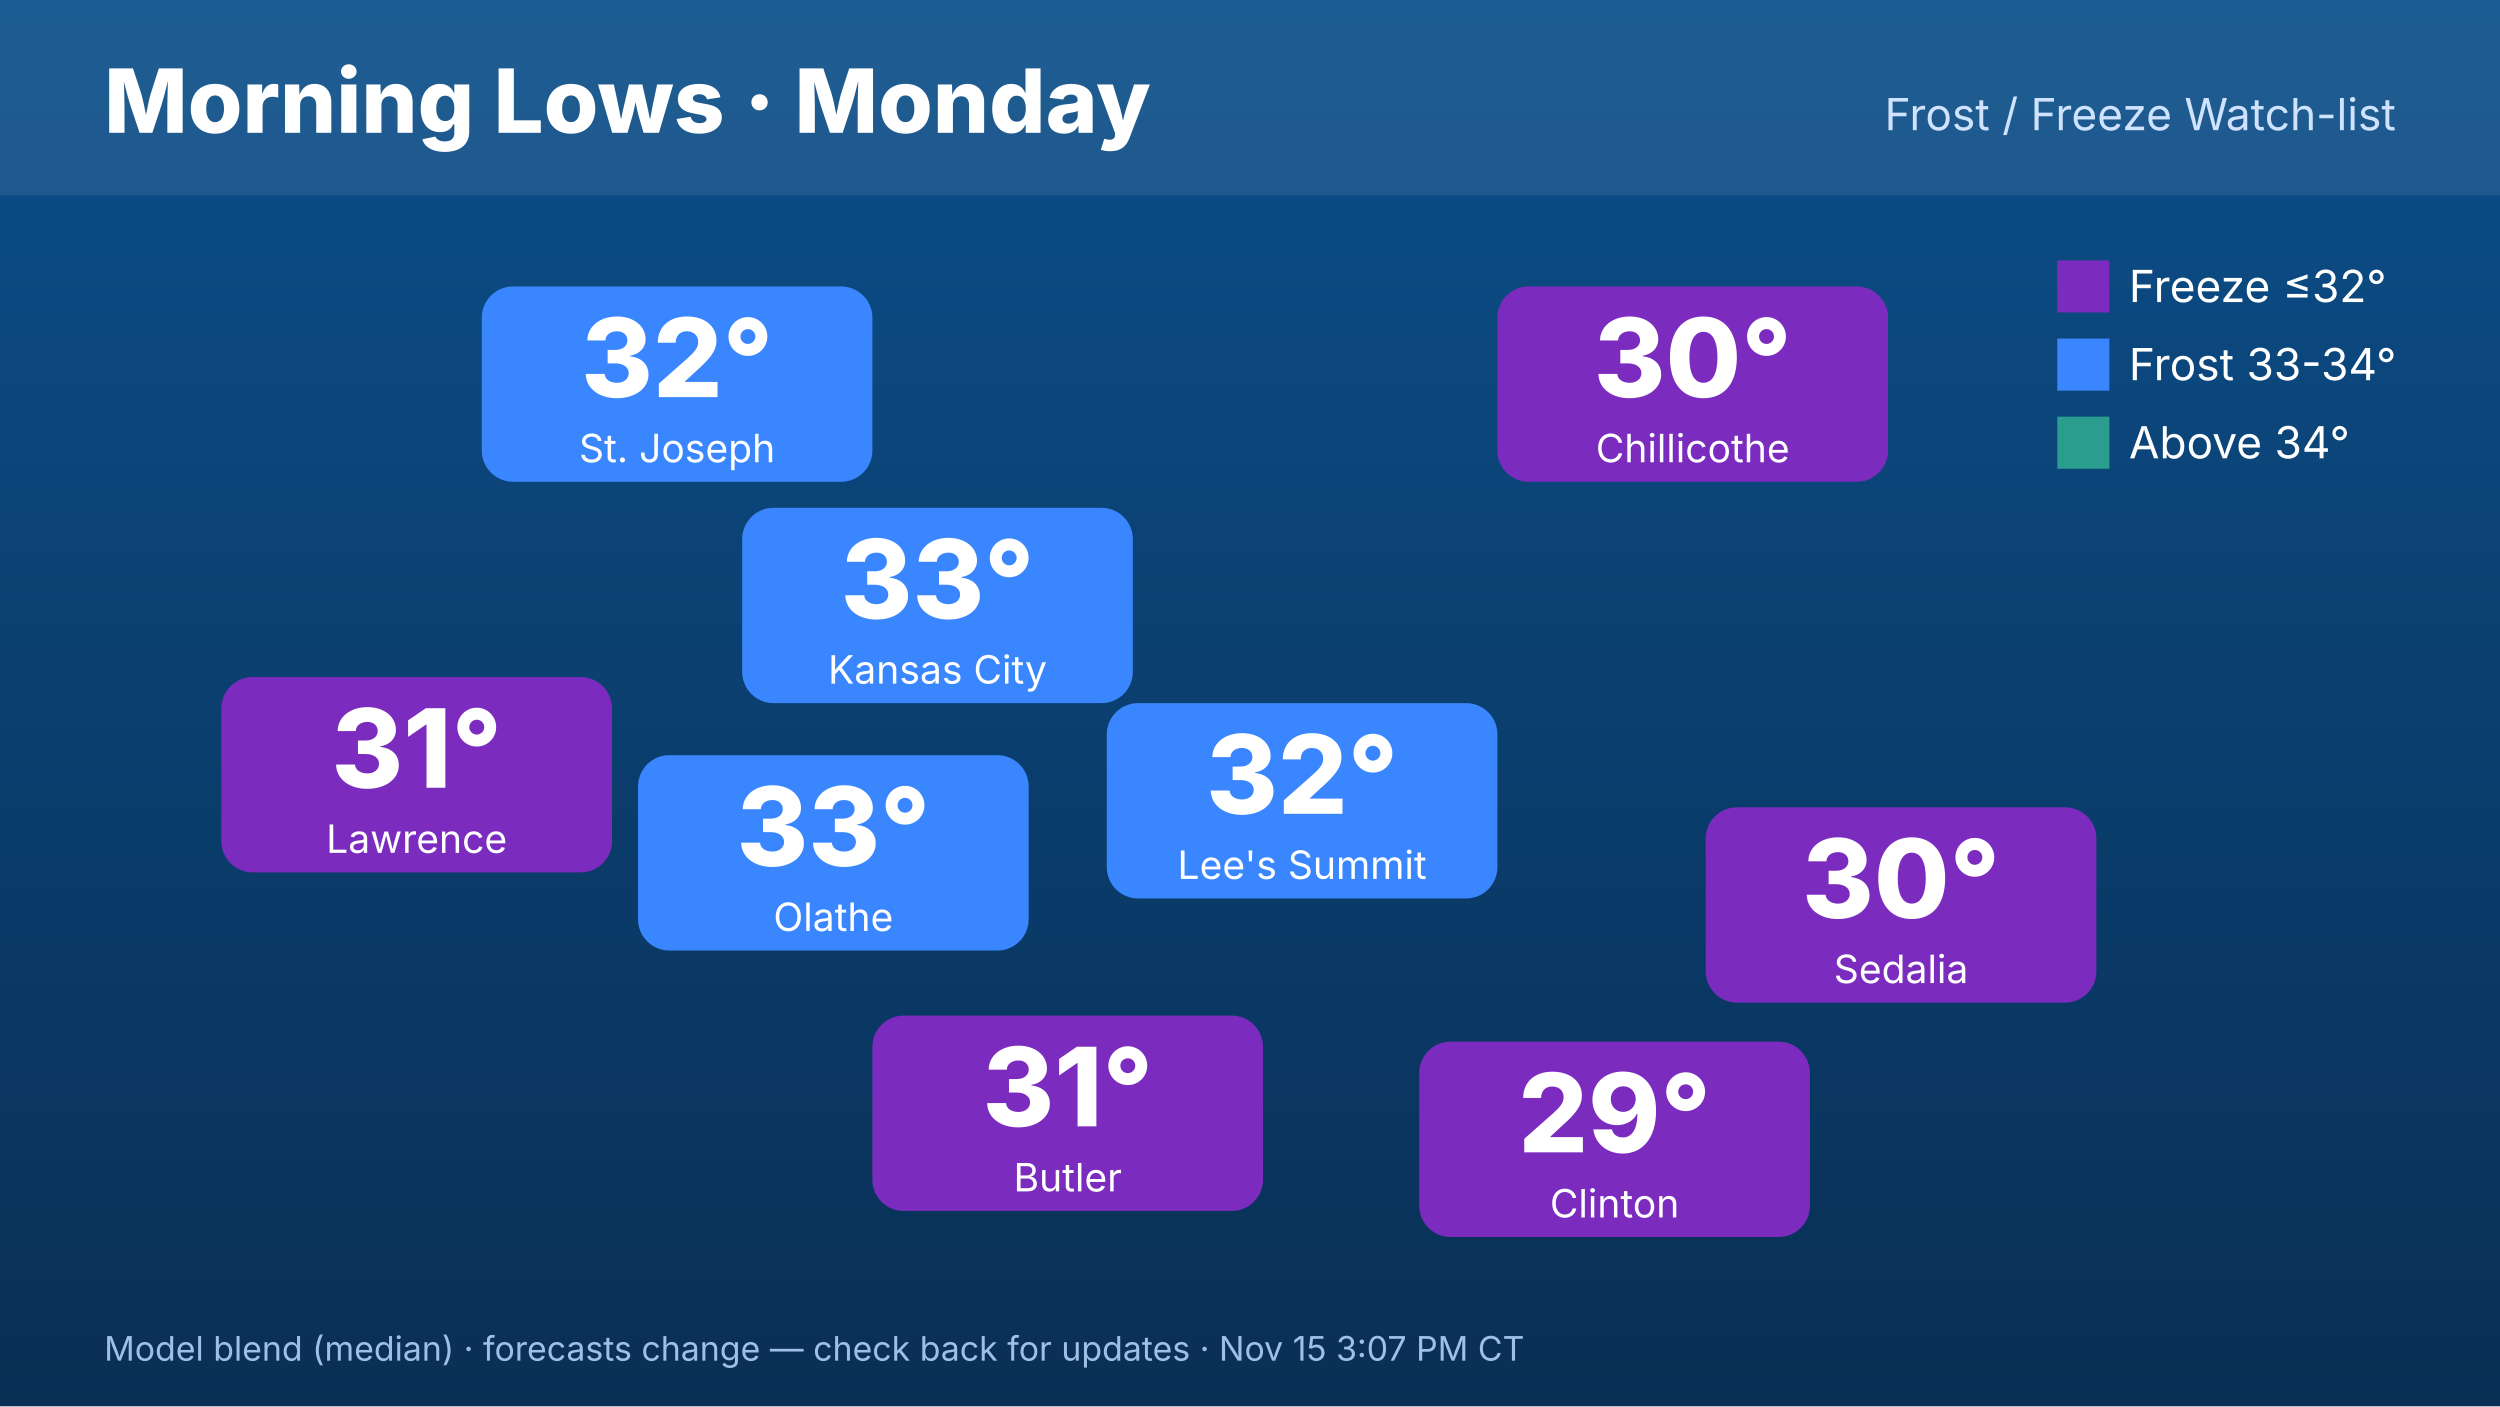
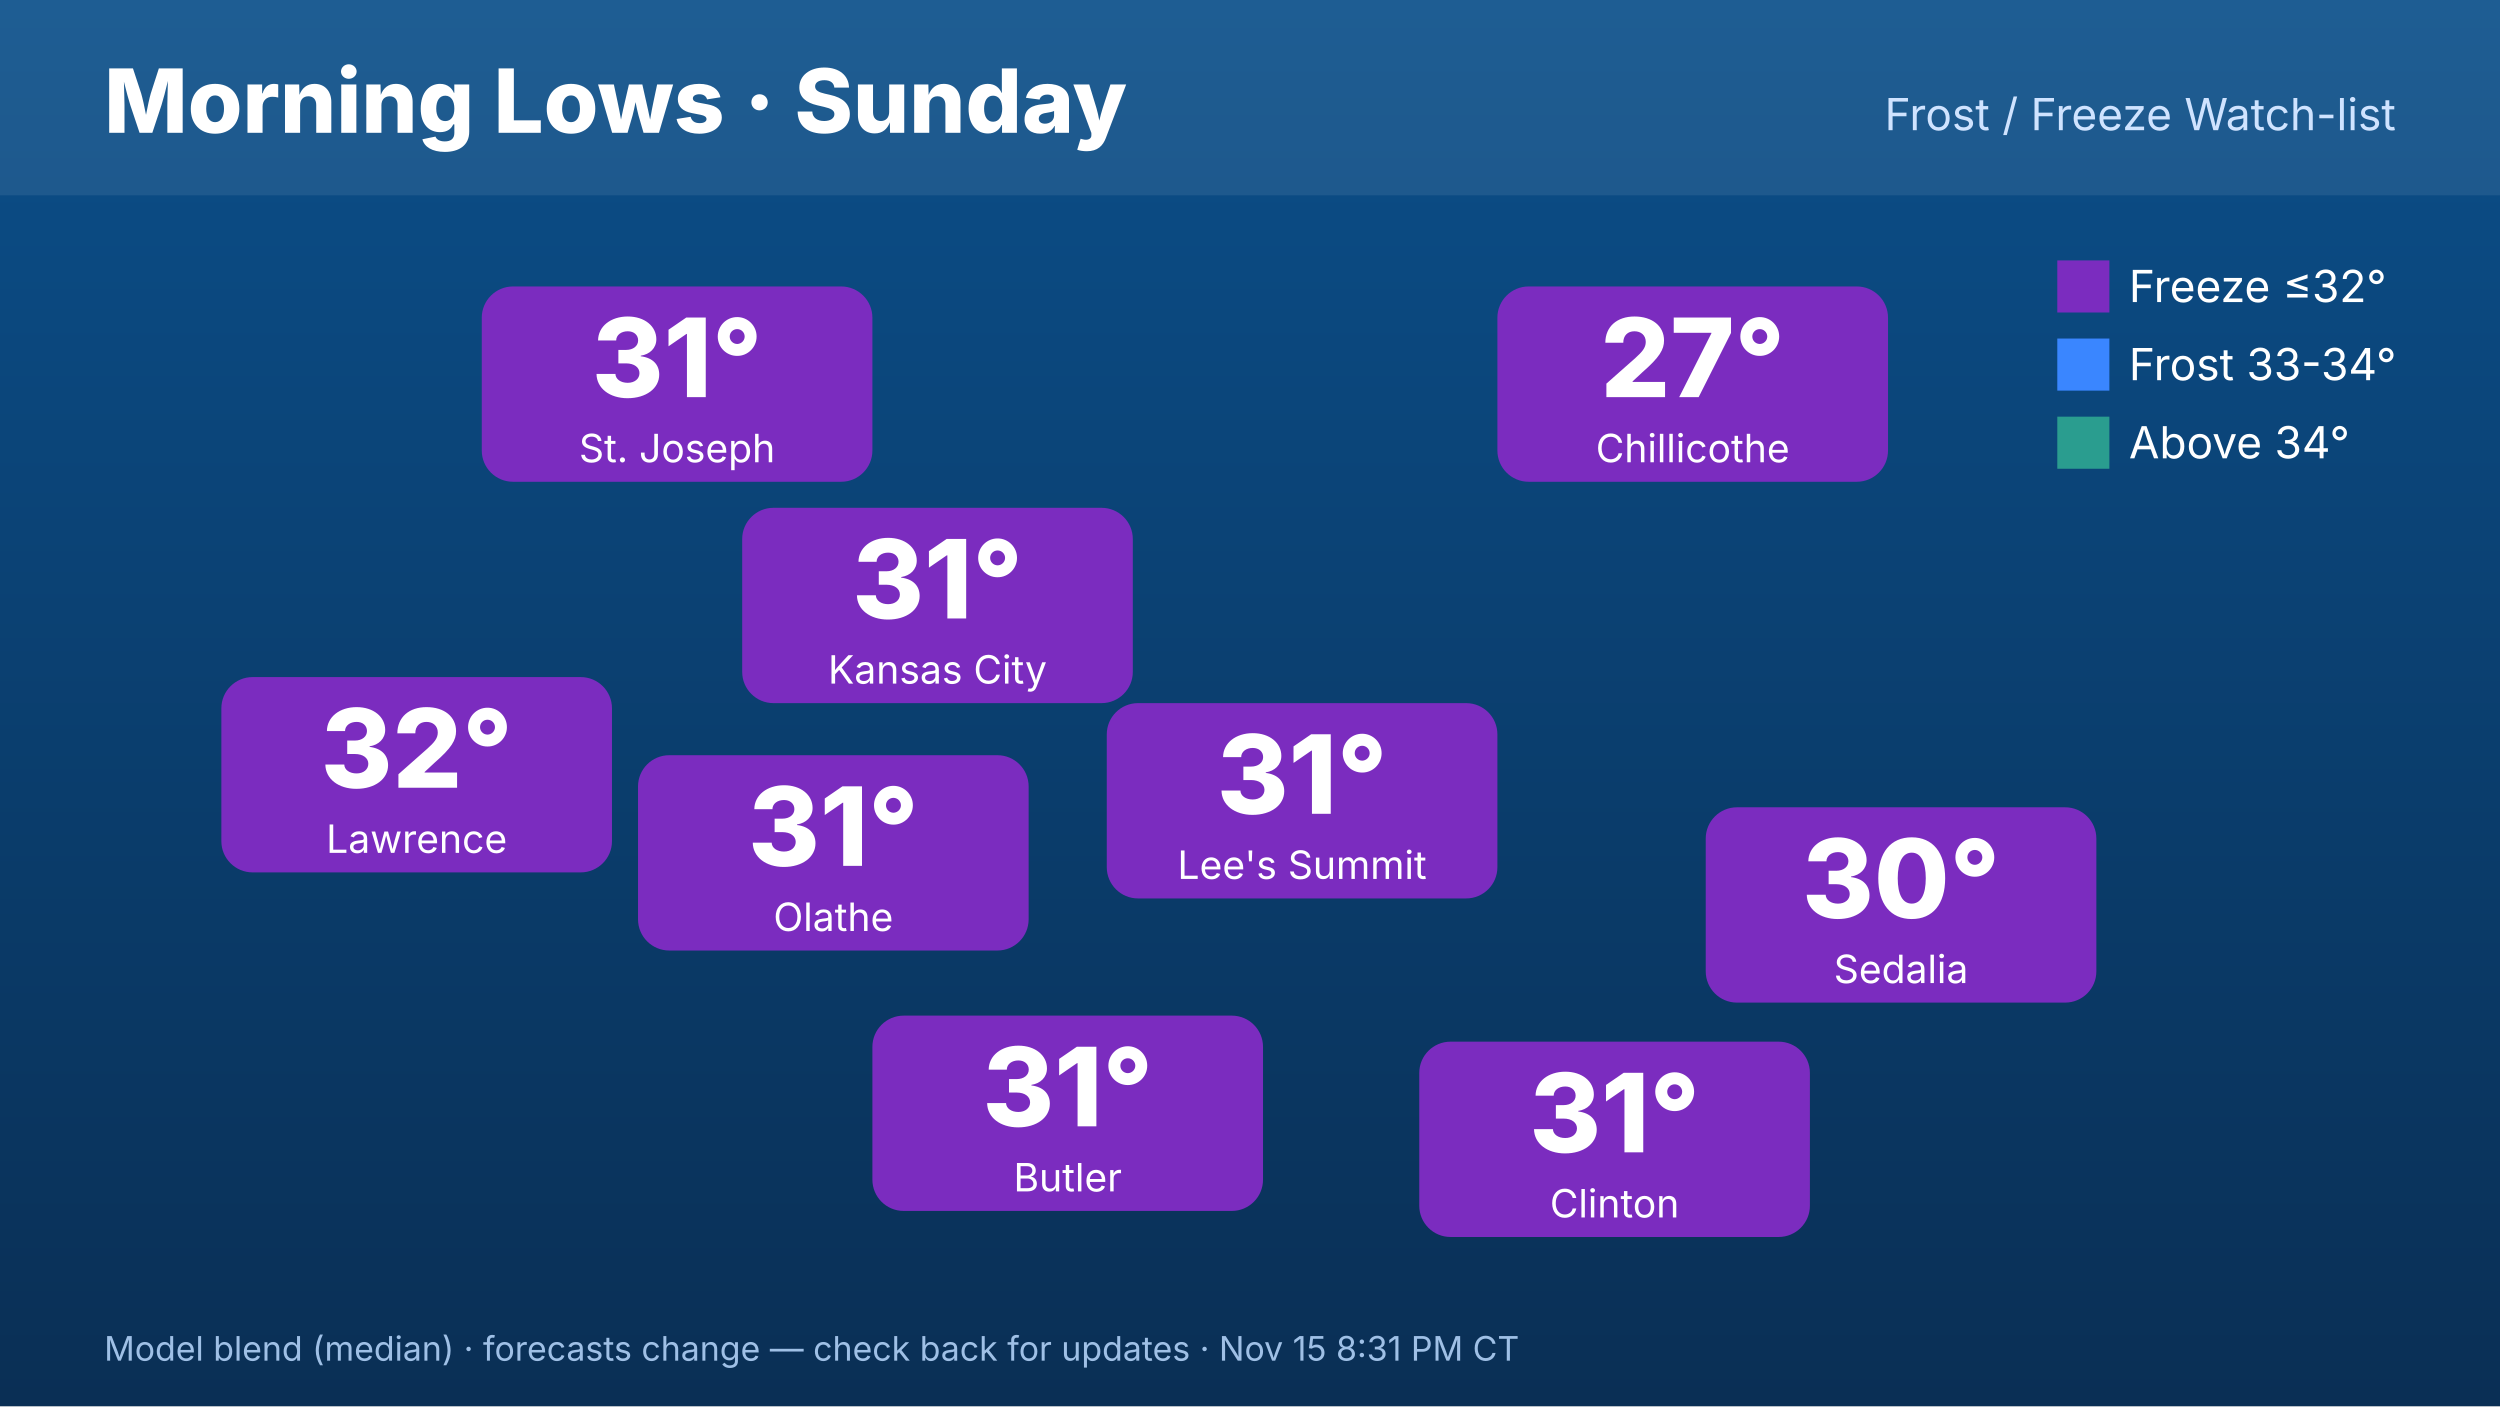
<svg xmlns="http://www.w3.org/2000/svg" width="1920" height="1080" viewBox="0 0 1920 1080" font-family="Inter,Helvetica,Arial,sans-serif">
  <defs>
    <linearGradient id="bg" x1="0" y1="0" x2="0" y2="1">
      <stop offset="0" stop-color="#0b4f8a" />
      <stop offset="1" stop-color="#0a2f55" />
    </linearGradient>
  </defs>
  <rect width="1920" height="1080" fill="url(#bg)" />
  <rect x="0" y="0" width="1920" height="150" fill="#ffffff" opacity=".08" />
-   <text x="80" y="102" font-size="68" font-weight="800" fill="#fff">Morning Lows · Monday</text>
+   <text x="80" y="102" font-size="68" font-weight="800" fill="#fff">Morning Lows · Sunday</text>
  <text x="1840" y="100" font-size="34" fill="#cfe3ff" text-anchor="end">Frost / Freeze Watch-list</text>
-   <rect x="570" y="390" width="300" height="150" rx="24" fill="#3a86ff" />
-   <text x="720" y="475" font-size="84" font-weight="800" fill="#fff" text-anchor="middle">33°</text>
+   <rect x="570" y="390" width="300" height="150" rx="24" fill="#7b2cbf" />
+   <text x="720" y="475" font-size="84" font-weight="800" fill="#fff" text-anchor="middle">31°</text>
  <text x="720" y="525" font-size="30" fill="#fff" text-anchor="middle">Kansas City</text>
-   <rect x="370" y="220" width="300" height="150" rx="24" fill="#3a86ff" />
-   <text x="520" y="305" font-size="84" font-weight="800" fill="#fff" text-anchor="middle">32°</text>
+   <rect x="370" y="220" width="300" height="150" rx="24" fill="#7b2cbf" />
+   <text x="520" y="305" font-size="84" font-weight="800" fill="#fff" text-anchor="middle">31°</text>
  <text x="520" y="355" font-size="30" fill="#fff" text-anchor="middle">St. Joseph</text>
  <rect x="170" y="520" width="300" height="150" rx="24" fill="#7b2cbf" />
-   <text x="320" y="605" font-size="84" font-weight="800" fill="#fff" text-anchor="middle">31°</text>
+   <text x="320" y="605" font-size="84" font-weight="800" fill="#fff" text-anchor="middle">32°</text>
  <text x="320" y="655" font-size="30" fill="#fff" text-anchor="middle">Lawrence</text>
  <rect x="1150" y="220" width="300" height="150" rx="24" fill="#7b2cbf" />
-   <text x="1300" y="305" font-size="84" font-weight="800" fill="#fff" text-anchor="middle">30°</text>
+   <text x="1300" y="305" font-size="84" font-weight="800" fill="#fff" text-anchor="middle">27°</text>
  <text x="1300" y="355" font-size="30" fill="#fff" text-anchor="middle">Chillicothe</text>
  <rect x="1310" y="620" width="300" height="150" rx="24" fill="#7b2cbf" />
  <text x="1460" y="705" font-size="84" font-weight="800" fill="#fff" text-anchor="middle">30°</text>
  <text x="1460" y="755" font-size="30" fill="#fff" text-anchor="middle">Sedalia</text>
  <rect x="1090" y="800" width="300" height="150" rx="24" fill="#7b2cbf" />
-   <text x="1240" y="885" font-size="84" font-weight="800" fill="#fff" text-anchor="middle">29°</text>
+   <text x="1240" y="885" font-size="84" font-weight="800" fill="#fff" text-anchor="middle">31°</text>
  <text x="1240" y="935" font-size="30" fill="#fff" text-anchor="middle">Clinton</text>
  <rect x="670" y="780" width="300" height="150" rx="24" fill="#7b2cbf" />
  <text x="820" y="865" font-size="84" font-weight="800" fill="#fff" text-anchor="middle">31°</text>
  <text x="820" y="915" font-size="30" fill="#fff" text-anchor="middle">Butler</text>
-   <rect x="490" y="580" width="300" height="150" rx="24" fill="#3a86ff" />
-   <text x="640" y="665" font-size="84" font-weight="800" fill="#fff" text-anchor="middle">33°</text>
+   <rect x="490" y="580" width="300" height="150" rx="24" fill="#7b2cbf" />
+   <text x="640" y="665" font-size="84" font-weight="800" fill="#fff" text-anchor="middle">31°</text>
  <text x="640" y="715" font-size="30" fill="#fff" text-anchor="middle">Olathe</text>
-   <rect x="850" y="540" width="300" height="150" rx="24" fill="#3a86ff" />
-   <text x="1000" y="625" font-size="84" font-weight="800" fill="#fff" text-anchor="middle">32°</text>
+   <rect x="850" y="540" width="300" height="150" rx="24" fill="#7b2cbf" />
+   <text x="1000" y="625" font-size="84" font-weight="800" fill="#fff" text-anchor="middle">31°</text>
  <text x="1000" y="675" font-size="30" fill="#fff" text-anchor="middle">Lee's Summit</text>
  <g font-size="34" fill="#fff">
    <rect x="1580" y="200" width="40" height="40" fill="#7b2cbf" />
    <text x="1635" y="232">Freeze ≤32°</text>
    <rect x="1580" y="260" width="40" height="40" fill="#3a86ff" />
    <text x="1635" y="292">Frost 33-34°</text>
    <rect x="1580" y="320" width="40" height="40" fill="#2a9d8f" />
    <text x="1635" y="352">Above 34°</text>
  </g>
-   <text x="80" y="1045" font-size="26" fill="#9fc0e6">Model blend (median) · forecasts change — check back for updates · Nov 15 3:07 PM CT</text>
+   <text x="80" y="1045" font-size="26" fill="#9fc0e6">Model blend (median) · forecasts change — check back for updates · Nov 15 8:31 PM CT</text>
</svg>
